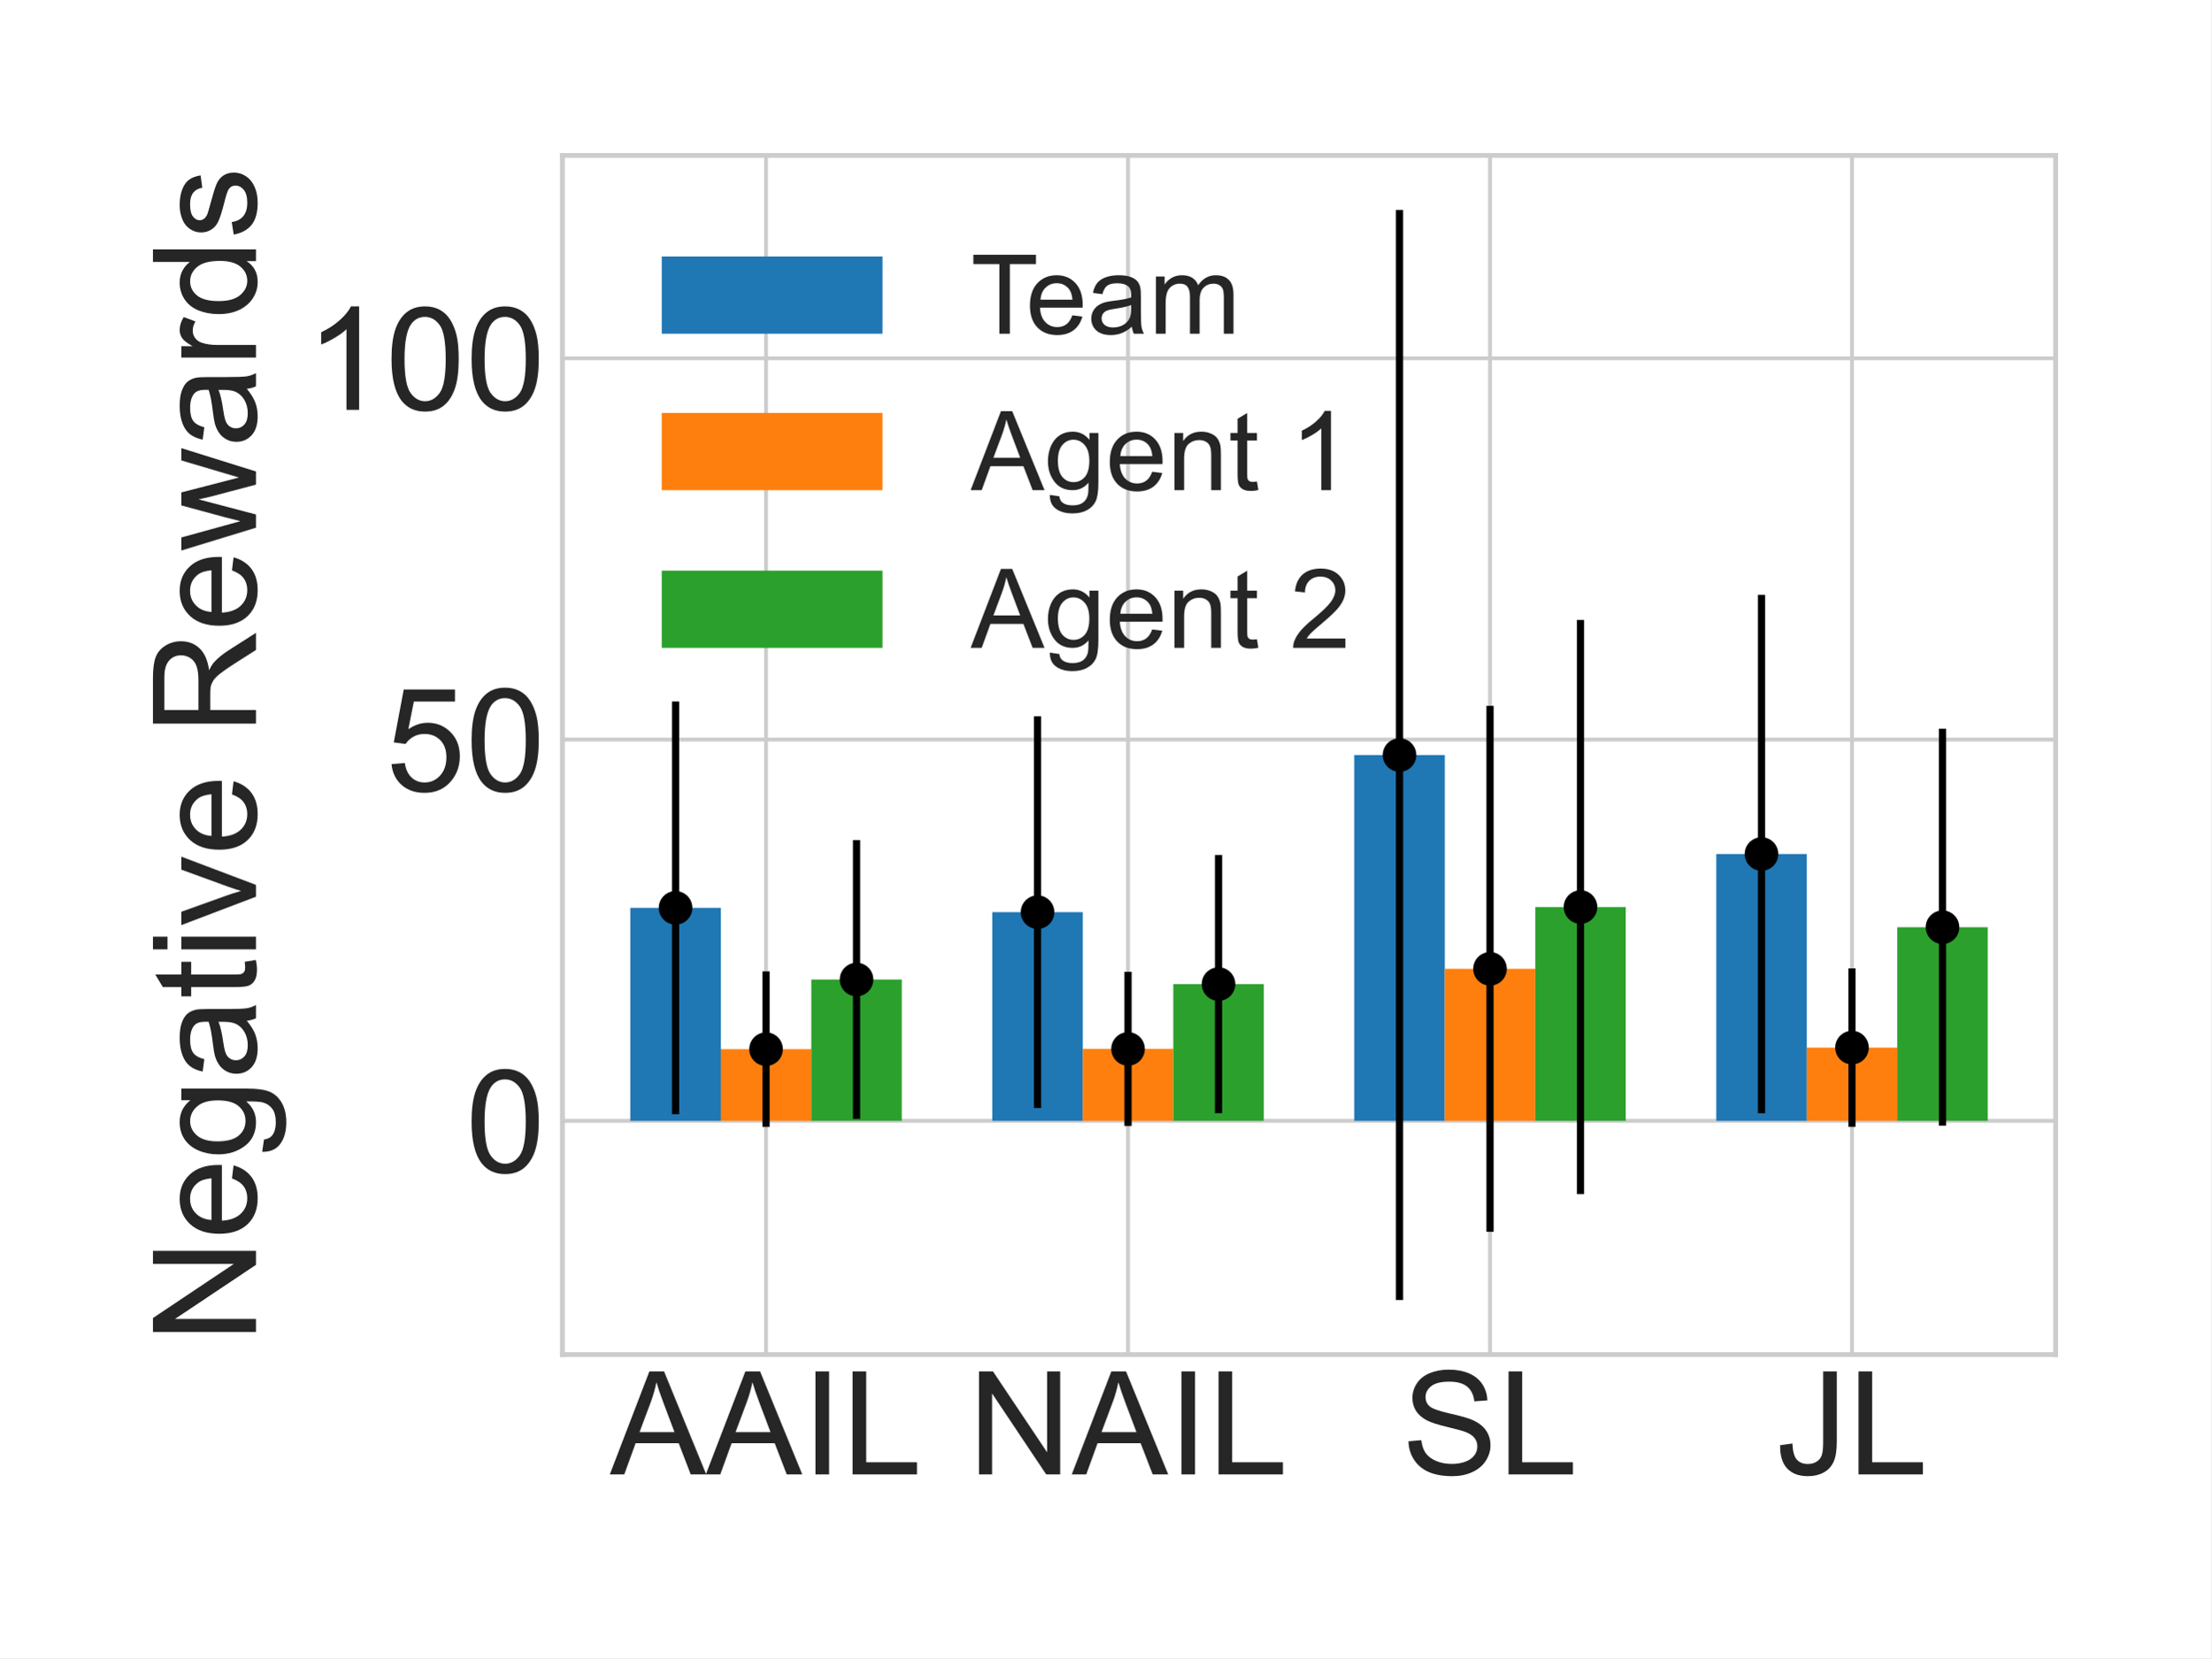
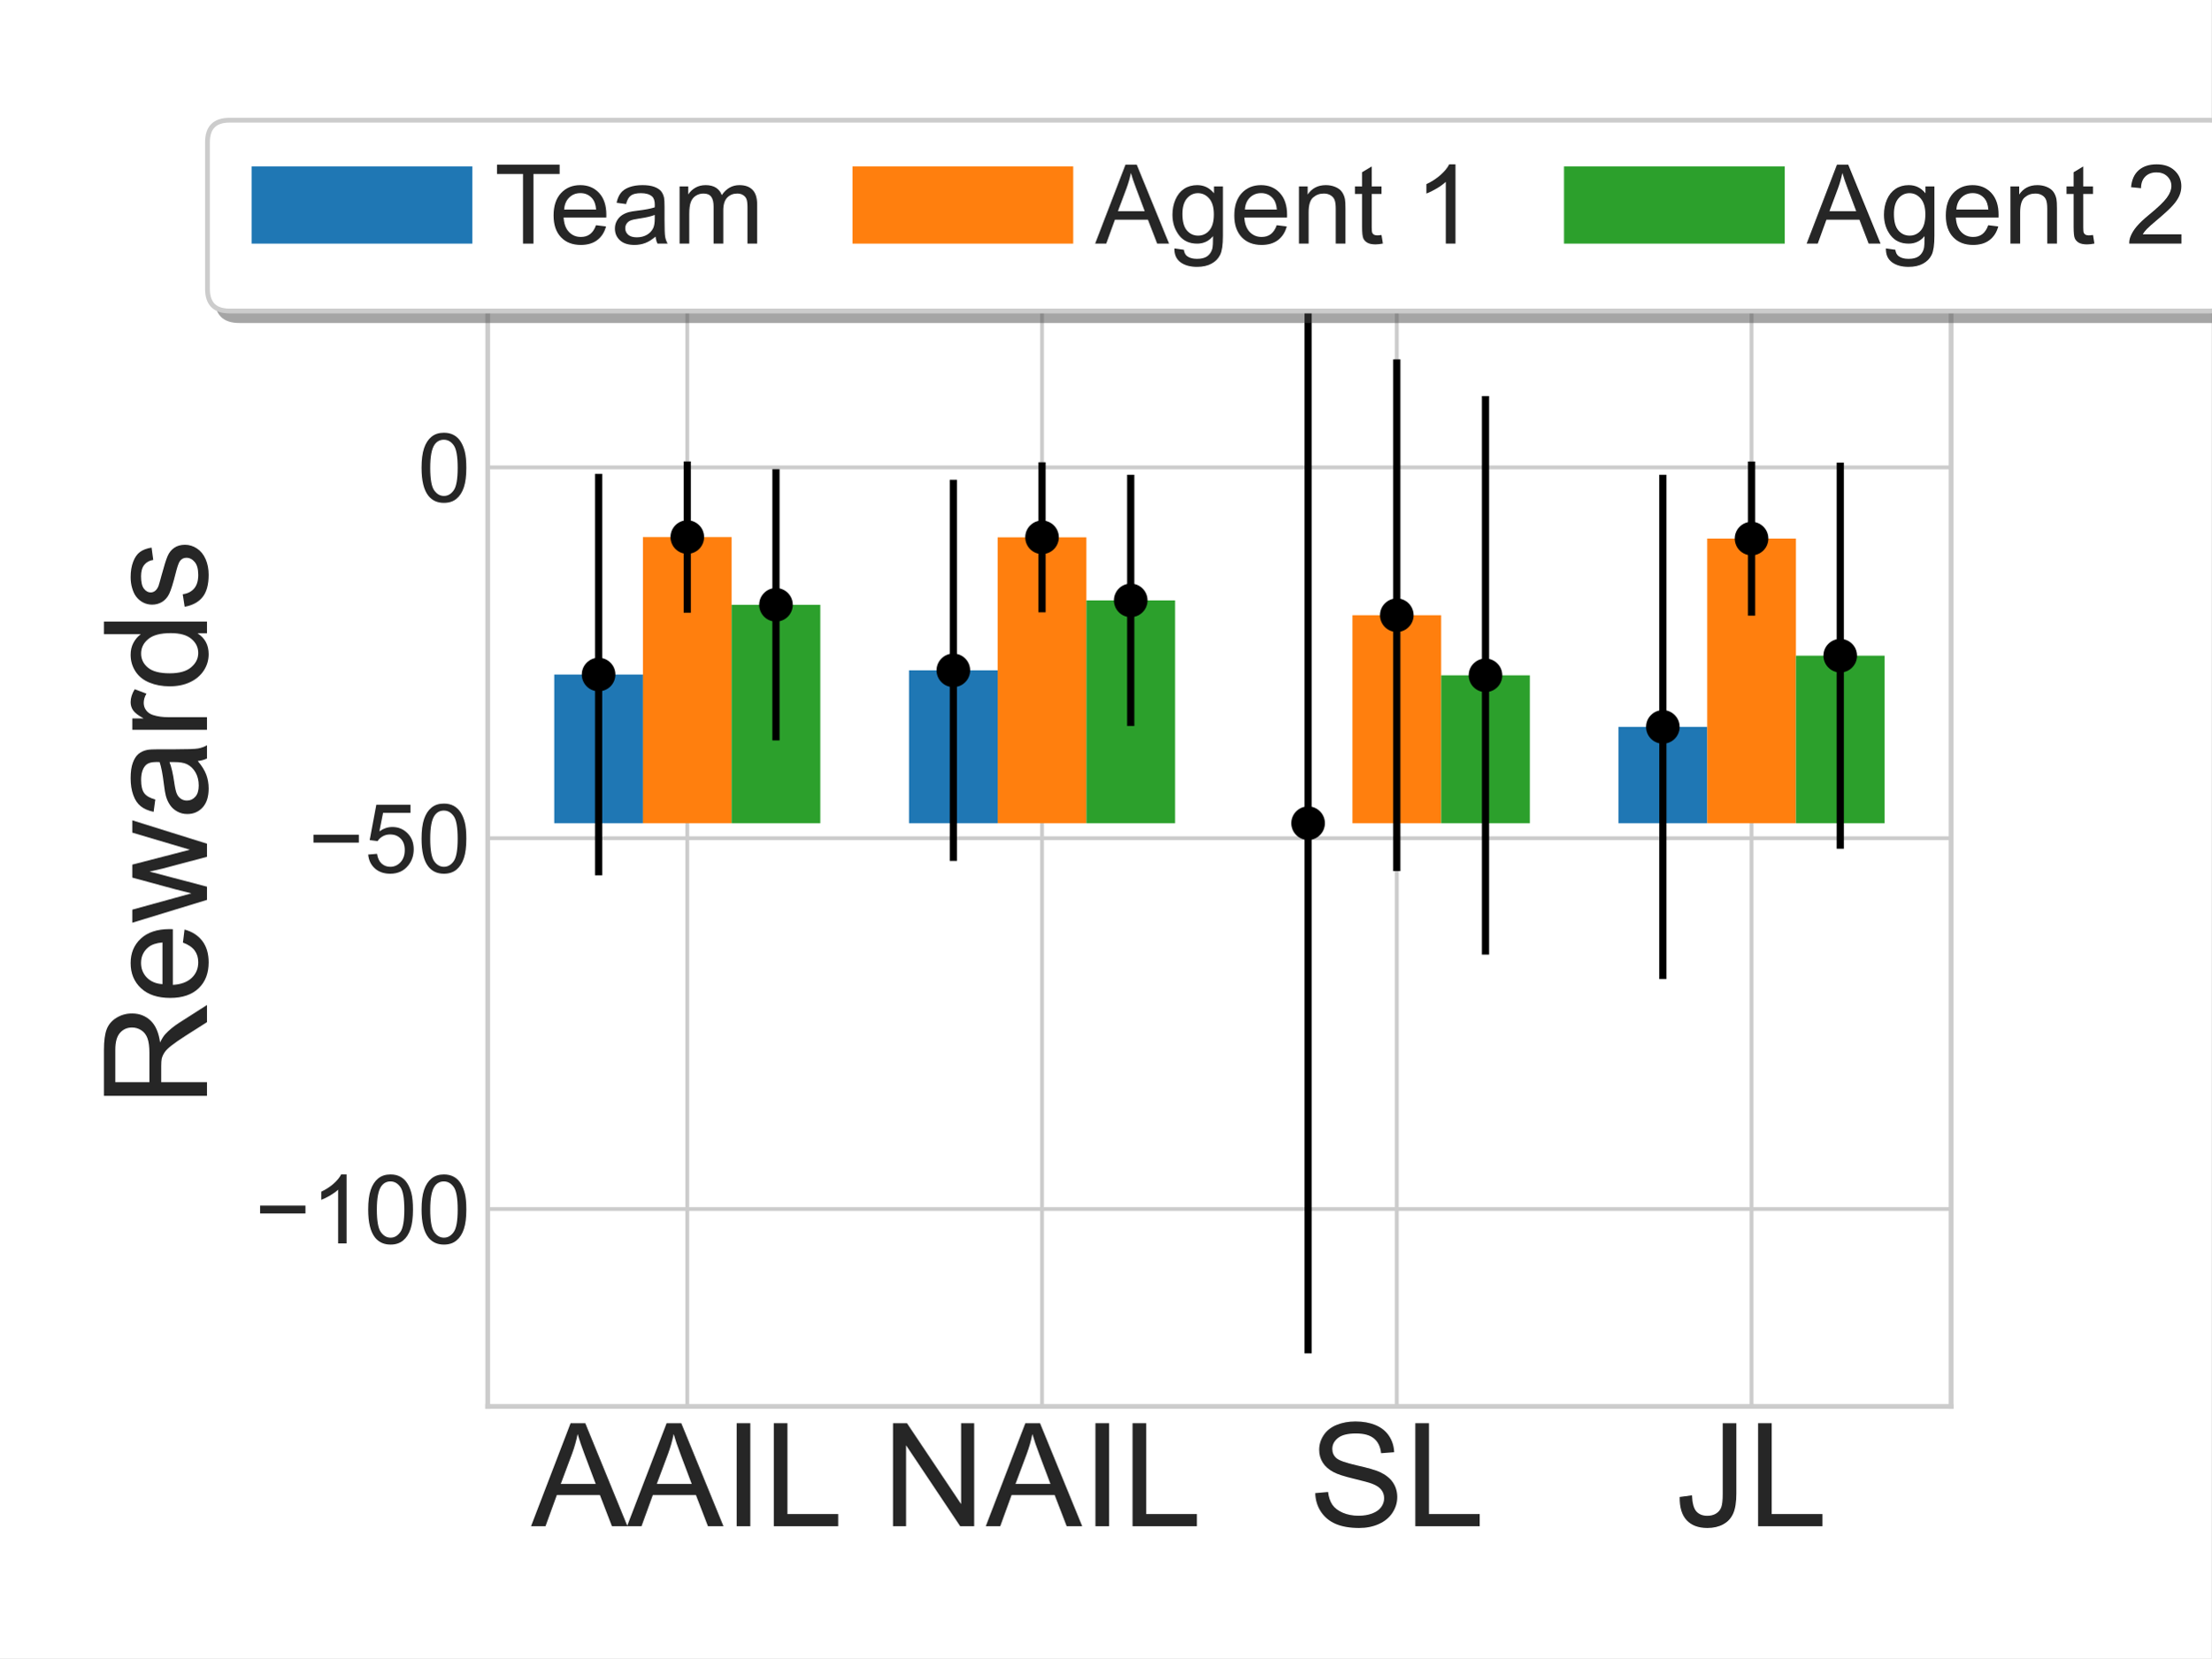
<svg xmlns="http://www.w3.org/2000/svg" xmlns:xlink="http://www.w3.org/1999/xlink" width="460.8pt" height="345.6pt" viewBox="0 0 460.8 345.6" version="1.1">
  <defs>
    <style type="text/css">*{stroke-linejoin: round; stroke-linecap: butt}</style>
  </defs>
  <g id="figure_1">
    <g id="patch_1">
      <path d="M 0 345.6  L 460.8 345.6  L 460.8 0  L 0 0  z " style="fill: #ffffff" />
    </g>
    <g id="axes_1">
      <g id="patch_2">
-         <path d="M 117.21 282.34  L 428.4 282.34  L 428.4 32.4  L 117.21 32.4  z " style="fill: #ffffff" />
+         <path d="M 101.64 293.14  L 406.62 293.14  L 406.62 50.017  L 101.64 50.017  z " style="fill: #ffffff" />
      </g>
      <g id="matplotlib.axis_1">
        <g id="xtick_1">
          <g id="line2d_1">
-             <path d="M 159.645 282.34  L 159.645 32.4  " clip-path="url(#p1e58ac8682)" style="fill: none; stroke: #cccccc; stroke-width: 0.8; stroke-linecap: round" />
+             <path d="M 143.228 293.14  L 143.228 50.017  " clip-path="url(#p76bc06bf5d)" style="fill: none; stroke: #cccccc; stroke-width: 0.8; stroke-linecap: round" />
          </g>
          <g id="line2d_2" />
          <g id="text_1">
-             <g style="fill: #262626" transform="translate(127.1255 307.3134)scale(0.3 -0.3)">
+             <g style="fill: #262626" transform="translate(110.7087 318.1134)scale(0.3 -0.3)">
              <defs>
                <path id="ArialMT-41" d="M -9 0  L 1750 4581  L 2403 4581  L 4278 0  L 3588 0  L 3053 1388  L 1138 1388  L 634 0  L -9 0  z M 1313 1881  L 2866 1881  L 2388 3150  Q 2169 3728 2063 4100  Q 1975 3659 1816 3225  L 1313 1881  z " transform="scale(0.015625)" />
                <path id="ArialMT-49" d="M 597 0  L 597 4581  L 1203 4581  L 1203 0  L 597 0  z " transform="scale(0.015625)" />
                <path id="ArialMT-4c" d="M 469 0  L 469 4581  L 1075 4581  L 1075 541  L 3331 541  L 3331 0  L 469 0  z " transform="scale(0.015625)" />
              </defs>
              <use xlink:href="#ArialMT-41" />
              <use xlink:href="#ArialMT-41" x="66.699" />
              <use xlink:href="#ArialMT-49" x="133.398" />
              <use xlink:href="#ArialMT-4c" x="161.182" />
            </g>
          </g>
        </g>
        <g id="xtick_2">
          <g id="line2d_3">
-             <path d="M 235.085 282.34  L 235.085 32.4  " clip-path="url(#p1e58ac8682)" style="fill: none; stroke: #cccccc; stroke-width: 0.8; stroke-linecap: round" />
+             <path d="M 217.163 293.14  L 217.163 50.017  " clip-path="url(#p76bc06bf5d)" style="fill: none; stroke: #cccccc; stroke-width: 0.8; stroke-linecap: round" />
          </g>
          <g id="line2d_4" />
          <g id="text_2">
-             <g style="fill: #262626" transform="translate(201.7381 307.3134)scale(0.3 -0.3)">
+             <g style="fill: #262626" transform="translate(183.8159 318.1134)scale(0.3 -0.3)">
              <defs>
                <path id="ArialMT-4e" d="M 488 0  L 488 4581  L 1109 4581  L 3516 984  L 3516 4581  L 4097 4581  L 4097 0  L 3475 0  L 1069 3600  L 1069 0  L 488 0  z " transform="scale(0.015625)" />
              </defs>
              <use xlink:href="#ArialMT-4e" />
              <use xlink:href="#ArialMT-41" x="72.217" />
              <use xlink:href="#ArialMT-49" x="138.916" />
              <use xlink:href="#ArialMT-4c" x="166.699" />
            </g>
          </g>
        </g>
        <g id="xtick_3">
          <g id="line2d_5">
-             <path d="M 310.525 282.34  L 310.525 32.4  " clip-path="url(#p1e58ac8682)" style="fill: none; stroke: #cccccc; stroke-width: 0.8; stroke-linecap: round" />
+             <path d="M 291.097 293.14  L 291.097 50.017  " clip-path="url(#p76bc06bf5d)" style="fill: none; stroke: #cccccc; stroke-width: 0.8; stroke-linecap: round" />
          </g>
          <g id="line2d_6" />
          <g id="text_3">
-             <g style="fill: #262626" transform="translate(292.1781 307.3134)scale(0.3 -0.3)">
+             <g style="fill: #262626" transform="translate(272.7504 318.1134)scale(0.3 -0.3)">
              <defs>
                <path id="ArialMT-53" d="M 288 1472  L 859 1522  Q 900 1178 1048 958  Q 1197 738 1509 602  Q 1822 466 2213 466  Q 2559 466 2825 569  Q 3091 672 3220 851  Q 3350 1031 3350 1244  Q 3350 1459 3225 1620  Q 3100 1781 2813 1891  Q 2628 1963 1997 2114  Q 1366 2266 1113 2400  Q 784 2572 623 2826  Q 463 3081 463 3397  Q 463 3744 659 4045  Q 856 4347 1234 4503  Q 1613 4659 2075 4659  Q 2584 4659 2973 4495  Q 3363 4331 3572 4012  Q 3781 3694 3797 3291  L 3216 3247  Q 3169 3681 2898 3903  Q 2628 4125 2100 4125  Q 1550 4125 1298 3923  Q 1047 3722 1047 3438  Q 1047 3191 1225 3031  Q 1400 2872 2139 2705  Q 2878 2538 3153 2413  Q 3553 2228 3743 1945  Q 3934 1663 3934 1294  Q 3934 928 3725 604  Q 3516 281 3123 101  Q 2731 -78 2241 -78  Q 1619 -78 1198 103  Q 778 284 539 648  Q 300 1013 288 1472  z " transform="scale(0.015625)" />
              </defs>
              <use xlink:href="#ArialMT-53" />
              <use xlink:href="#ArialMT-4c" x="66.699" />
            </g>
          </g>
        </g>
        <g id="xtick_4">
          <g id="line2d_7">
-             <path d="M 385.965 282.34  L 385.965 32.4  " clip-path="url(#p1e58ac8682)" style="fill: none; stroke: #cccccc; stroke-width: 0.8; stroke-linecap: round" />
+             <path d="M 365.032 293.14  L 365.032 50.017  " clip-path="url(#p76bc06bf5d)" style="fill: none; stroke: #cccccc; stroke-width: 0.8; stroke-linecap: round" />
          </g>
          <g id="line2d_8" />
          <g id="text_4">
-             <g style="fill: #262626" transform="translate(370.1236 307.3134)scale(0.3 -0.3)">
+             <g style="fill: #262626" transform="translate(349.1904 318.1134)scale(0.3 -0.3)">
              <defs>
                <path id="ArialMT-4a" d="M 184 1300  L 731 1375  Q 753 850 928 656  Q 1103 463 1413 463  Q 1641 463 1806 567  Q 1972 672 2034 851  Q 2097 1031 2097 1425  L 2097 4581  L 2703 4581  L 2703 1459  Q 2703 884 2564 568  Q 2425 253 2123 87  Q 1822 -78 1416 -78  Q 813 -78 492 269  Q 172 616 184 1300  z " transform="scale(0.015625)" />
              </defs>
              <use xlink:href="#ArialMT-4a" />
              <use xlink:href="#ArialMT-4c" x="50" />
            </g>
          </g>
        </g>
      </g>
      <g id="matplotlib.axis_2">
        <g id="ytick_1">
          <g id="line2d_9">
-             <path d="M 117.21 233.62  L 428.4 233.62  " clip-path="url(#p1e58ac8682)" style="fill: none; stroke: #cccccc; stroke-width: 0.8; stroke-linecap: round" />
+             <path d="M 101.64 252.008  L 406.62 252.008  " clip-path="url(#p76bc06bf5d)" style="fill: none; stroke: #cccccc; stroke-width: 0.8; stroke-linecap: round" />
          </g>
          <g id="line2d_10" />
          <g id="text_5">
-             <g style="fill: #262626" transform="translate(97.02719 244.3565)scale(0.3 -0.3)">
-               <defs>
+             <g style="fill: #262626" transform="translate(53.09313 259.166)scale(0.2 -0.2)">
+               <defs>
+                 <path id="ArialMT-2212" d="M 3381 1997  L 356 1997  L 356 2522  L 3381 2522  L 3381 1997  z " transform="scale(0.015625)" />
+                 <path id="ArialMT-31" d="M 2384 0  L 1822 0  L 1822 3584  Q 1619 3391 1289 3197  Q 959 3003 697 2906  L 697 3450  Q 1169 3672 1522 3987  Q 1875 4303 2022 4600  L 2384 4600  L 2384 0  z " transform="scale(0.015625)" />
                <path id="ArialMT-30" d="M 266 2259  Q 266 3072 433 3567  Q 600 4063 929 4331  Q 1259 4600 1759 4600  Q 2128 4600 2406 4451  Q 2684 4303 2865 4023  Q 3047 3744 3150 3342  Q 3253 2941 3253 2259  Q 3253 1453 3087 958  Q 2922 463 2592 192  Q 2263 -78 1759 -78  Q 1097 -78 719 397  Q 266 969 266 2259  z M 844 2259  Q 844 1131 1108 757  Q 1372 384 1759 384  Q 2147 384 2411 759  Q 2675 1134 2675 2259  Q 2675 3391 2411 3762  Q 2147 4134 1753 4134  Q 1366 4134 1134 3806  Q 844 3388 844 2259  z " transform="scale(0.015625)" />
              </defs>
-               <use xlink:href="#ArialMT-30" />
+               <use xlink:href="#ArialMT-2212" />
+               <use xlink:href="#ArialMT-31" x="58.398" />
+               <use xlink:href="#ArialMT-30" x="114.014" />
+               <use xlink:href="#ArialMT-30" x="169.629" />
            </g>
          </g>
        </g>
        <g id="ytick_2">
          <g id="line2d_11">
-             <path d="M 117.21 154.152  L 428.4 154.152  " clip-path="url(#p1e58ac8682)" style="fill: none; stroke: #cccccc; stroke-width: 0.8; stroke-linecap: round" />
+             <path d="M 101.64 174.708  L 406.62 174.708  " clip-path="url(#p76bc06bf5d)" style="fill: none; stroke: #cccccc; stroke-width: 0.8; stroke-linecap: round" />
          </g>
          <g id="line2d_12" />
          <g id="text_6">
-             <g style="fill: #262626" transform="translate(80.34437 164.8891)scale(0.3 -0.3)">
+             <g style="fill: #262626" transform="translate(64.215 181.8661)scale(0.2 -0.2)">
              <defs>
                <path id="ArialMT-35" d="M 266 1200  L 856 1250  Q 922 819 1161 601  Q 1400 384 1738 384  Q 2144 384 2425 690  Q 2706 997 2706 1503  Q 2706 1984 2436 2262  Q 2166 2541 1728 2541  Q 1456 2541 1237 2417  Q 1019 2294 894 2097  L 366 2166  L 809 4519  L 3088 4519  L 3088 3981  L 1259 3981  L 1013 2750  Q 1425 3038 1878 3038  Q 2478 3038 2890 2622  Q 3303 2206 3303 1553  Q 3303 931 2941 478  Q 2500 -78 1738 -78  Q 1113 -78 717 272  Q 322 622 266 1200  z " transform="scale(0.015625)" />
              </defs>
-               <use xlink:href="#ArialMT-35" />
-               <use xlink:href="#ArialMT-30" x="55.615" />
+               <use xlink:href="#ArialMT-2212" />
+               <use xlink:href="#ArialMT-35" x="58.398" />
+               <use xlink:href="#ArialMT-30" x="114.014" />
            </g>
          </g>
        </g>
        <g id="ytick_3">
          <g id="line2d_13">
-             <path d="M 117.21 74.685  L 428.4 74.685  " clip-path="url(#p1e58ac8682)" style="fill: none; stroke: #cccccc; stroke-width: 0.8; stroke-linecap: round" />
+             <path d="M 101.64 97.408  L 406.62 97.408  " clip-path="url(#p76bc06bf5d)" style="fill: none; stroke: #cccccc; stroke-width: 0.8; stroke-linecap: round" />
          </g>
          <g id="line2d_14" />
          <g id="text_7">
-             <g style="fill: #262626" transform="translate(63.66156 85.42179)scale(0.3 -0.3)">
-               <defs>
-                 <path id="ArialMT-31" d="M 2384 0  L 1822 0  L 1822 3584  Q 1619 3391 1289 3197  Q 959 3003 697 2906  L 697 3450  Q 1169 3672 1522 3987  Q 1875 4303 2022 4600  L 2384 4600  L 2384 0  z " transform="scale(0.015625)" />
-               </defs>
-               <use xlink:href="#ArialMT-31" />
-               <use xlink:href="#ArialMT-30" x="55.615" />
-               <use xlink:href="#ArialMT-30" x="111.23" />
+             <g style="fill: #262626" transform="translate(87.01812 104.5661)scale(0.2 -0.2)">
+               <use xlink:href="#ArialMT-30" />
            </g>
          </g>
        </g>
        <g id="text_8">
-           <g style="fill: #262626" transform="translate(53.3475 279.92)rotate(-90)scale(0.3 -0.3)">
+           <g style="fill: #262626" transform="translate(43.13063 230.7628)rotate(-90)scale(0.3 -0.3)">
            <defs>
+               <path id="ArialMT-52" d="M 503 0  L 503 4581  L 2534 4581  Q 3147 4581 3465 4457  Q 3784 4334 3975 4021  Q 4166 3709 4166 3331  Q 4166 2844 3850 2509  Q 3534 2175 2875 2084  Q 3116 1969 3241 1856  Q 3506 1613 3744 1247  L 4541 0  L 3778 0  L 3172 953  Q 2906 1366 2734 1584  Q 2563 1803 2427 1890  Q 2291 1978 2150 2013  Q 2047 2034 1813 2034  L 1109 2034  L 1109 0  L 503 0  z M 1109 2559  L 2413 2559  Q 2828 2559 3062 2645  Q 3297 2731 3419 2920  Q 3541 3109 3541 3331  Q 3541 3656 3305 3865  Q 3069 4075 2559 4075  L 1109 4075  L 1109 2559  z " transform="scale(0.015625)" />
              <path id="ArialMT-65" d="M 2694 1069  L 3275 997  Q 3138 488 2766 206  Q 2394 -75 1816 -75  Q 1088 -75 661 373  Q 234 822 234 1631  Q 234 2469 665 2931  Q 1097 3394 1784 3394  Q 2450 3394 2872 2941  Q 3294 2488 3294 1666  Q 3294 1616 3291 1516  L 816 1516  Q 847 969 1125 678  Q 1403 388 1819 388  Q 2128 388 2347 550  Q 2566 713 2694 1069  z M 847 1978  L 2700 1978  Q 2663 2397 2488 2606  Q 2219 2931 1791 2931  Q 1403 2931 1139 2672  Q 875 2413 847 1978  z " transform="scale(0.015625)" />
-               <path id="ArialMT-67" d="M 319 -275  L 866 -356  Q 900 -609 1056 -725  Q 1266 -881 1628 -881  Q 2019 -881 2231 -725  Q 2444 -569 2519 -288  Q 2563 -116 2559 434  Q 2191 0 1641 0  Q 956 0 581 494  Q 206 988 206 1678  Q 206 2153 378 2554  Q 550 2956 876 3175  Q 1203 3394 1644 3394  Q 2231 3394 2613 2919  L 2613 3319  L 3131 3319  L 3131 450  Q 3131 -325 2973 -648  Q 2816 -972 2473 -1159  Q 2131 -1347 1631 -1347  Q 1038 -1347 672 -1080  Q 306 -813 319 -275  z M 784 1719  Q 784 1066 1043 766  Q 1303 466 1694 466  Q 2081 466 2343 764  Q 2606 1063 2606 1700  Q 2606 2309 2336 2618  Q 2066 2928 1684 2928  Q 1309 2928 1046 2623  Q 784 2319 784 1719  z " transform="scale(0.015625)" />
+               <path id="ArialMT-77" d="M 1034 0  L 19 3319  L 600 3319  L 1128 1403  L 1325 691  Q 1338 744 1497 1375  L 2025 3319  L 2603 3319  L 3100 1394  L 3266 759  L 3456 1400  L 4025 3319  L 4572 3319  L 3534 0  L 2950 0  L 2422 1988  L 2294 2553  L 1622 0  L 1034 0  z " transform="scale(0.015625)" />
              <path id="ArialMT-61" d="M 2588 409  Q 2275 144 1986 34  Q 1697 -75 1366 -75  Q 819 -75 525 192  Q 231 459 231 875  Q 231 1119 342 1320  Q 453 1522 633 1644  Q 813 1766 1038 1828  Q 1203 1872 1538 1913  Q 2219 1994 2541 2106  Q 2544 2222 2544 2253  Q 2544 2597 2384 2738  Q 2169 2928 1744 2928  Q 1347 2928 1158 2789  Q 969 2650 878 2297  L 328 2372  Q 403 2725 575 2942  Q 747 3159 1072 3276  Q 1397 3394 1825 3394  Q 2250 3394 2515 3294  Q 2781 3194 2906 3042  Q 3031 2891 3081 2659  Q 3109 2516 3109 2141  L 3109 1391  Q 3109 606 3145 398  Q 3181 191 3288 0  L 2700 0  Q 2613 175 2588 409  z M 2541 1666  Q 2234 1541 1622 1453  Q 1275 1403 1131 1340  Q 988 1278 909 1158  Q 831 1038 831 891  Q 831 666 1001 516  Q 1172 366 1500 366  Q 1825 366 2078 508  Q 2331 650 2450 897  Q 2541 1088 2541 1459  L 2541 1666  z " transform="scale(0.015625)" />
-               <path id="ArialMT-74" d="M 1650 503  L 1731 6  Q 1494 -44 1306 -44  Q 1000 -44 831 53  Q 663 150 594 308  Q 525 466 525 972  L 525 2881  L 113 2881  L 113 3319  L 525 3319  L 525 4141  L 1084 4478  L 1084 3319  L 1650 3319  L 1650 2881  L 1084 2881  L 1084 941  Q 1084 700 1114 631  Q 1144 563 1211 522  Q 1278 481 1403 481  Q 1497 481 1650 503  z " transform="scale(0.015625)" />
-               <path id="ArialMT-69" d="M 425 3934  L 425 4581  L 988 4581  L 988 3934  L 425 3934  z M 425 0  L 425 3319  L 988 3319  L 988 0  L 425 0  z " transform="scale(0.015625)" />
-               <path id="ArialMT-76" d="M 1344 0  L 81 3319  L 675 3319  L 1388 1331  Q 1503 1009 1600 663  Q 1675 925 1809 1294  L 2547 3319  L 3125 3319  L 1869 0  L 1344 0  z " transform="scale(0.015625)" />
-               <path id="ArialMT-20" transform="scale(0.015625)" />
-               <path id="ArialMT-52" d="M 503 0  L 503 4581  L 2534 4581  Q 3147 4581 3465 4457  Q 3784 4334 3975 4021  Q 4166 3709 4166 3331  Q 4166 2844 3850 2509  Q 3534 2175 2875 2084  Q 3116 1969 3241 1856  Q 3506 1613 3744 1247  L 4541 0  L 3778 0  L 3172 953  Q 2906 1366 2734 1584  Q 2563 1803 2427 1890  Q 2291 1978 2150 2013  Q 2047 2034 1813 2034  L 1109 2034  L 1109 0  L 503 0  z M 1109 2559  L 2413 2559  Q 2828 2559 3062 2645  Q 3297 2731 3419 2920  Q 3541 3109 3541 3331  Q 3541 3656 3305 3865  Q 3069 4075 2559 4075  L 1109 4075  L 1109 2559  z " transform="scale(0.015625)" />
-               <path id="ArialMT-77" d="M 1034 0  L 19 3319  L 600 3319  L 1128 1403  L 1325 691  Q 1338 744 1497 1375  L 2025 3319  L 2603 3319  L 3100 1394  L 3266 759  L 3456 1400  L 4025 3319  L 4572 3319  L 3534 0  L 2950 0  L 2422 1988  L 2294 2553  L 1622 0  L 1034 0  z " transform="scale(0.015625)" />
              <path id="ArialMT-72" d="M 416 0  L 416 3319  L 922 3319  L 922 2816  Q 1116 3169 1280 3281  Q 1444 3394 1641 3394  Q 1925 3394 2219 3213  L 2025 2691  Q 1819 2813 1613 2813  Q 1428 2813 1281 2702  Q 1134 2591 1072 2394  Q 978 2094 978 1738  L 978 0  L 416 0  z " transform="scale(0.015625)" />
              <path id="ArialMT-64" d="M 2575 0  L 2575 419  Q 2259 -75 1647 -75  Q 1250 -75 917 144  Q 584 363 401 755  Q 219 1147 219 1656  Q 219 2153 384 2558  Q 550 2963 881 3178  Q 1213 3394 1622 3394  Q 1922 3394 2156 3267  Q 2391 3141 2538 2938  L 2538 4581  L 3097 4581  L 3097 0  L 2575 0  z M 797 1656  Q 797 1019 1065 703  Q 1334 388 1700 388  Q 2069 388 2326 689  Q 2584 991 2584 1609  Q 2584 2291 2321 2609  Q 2059 2928 1675 2928  Q 1300 2928 1048 2622  Q 797 2316 797 1656  z " transform="scale(0.015625)" />
              <path id="ArialMT-73" d="M 197 991  L 753 1078  Q 800 744 1014 566  Q 1228 388 1613 388  Q 2000 388 2187 545  Q 2375 703 2375 916  Q 2375 1106 2209 1216  Q 2094 1291 1634 1406  Q 1016 1563 777 1677  Q 538 1791 414 1992  Q 291 2194 291 2438  Q 291 2659 392 2848  Q 494 3038 669 3163  Q 800 3259 1026 3326  Q 1253 3394 1513 3394  Q 1903 3394 2198 3281  Q 2494 3169 2634 2976  Q 2775 2784 2828 2463  L 2278 2388  Q 2241 2644 2061 2787  Q 1881 2931 1553 2931  Q 1166 2931 1000 2803  Q 834 2675 834 2503  Q 834 2394 903 2306  Q 972 2216 1119 2156  Q 1203 2125 1616 2013  Q 2213 1853 2448 1751  Q 2684 1650 2818 1456  Q 2953 1263 2953 975  Q 2953 694 2789 445  Q 2625 197 2315 61  Q 2006 -75 1616 -75  Q 969 -75 630 194  Q 291 463 197 991  z " transform="scale(0.015625)" />
            </defs>
-             <use xlink:href="#ArialMT-4e" />
+             <use xlink:href="#ArialMT-52" />
            <use xlink:href="#ArialMT-65" x="72.217" />
-             <use xlink:href="#ArialMT-67" x="127.832" />
-             <use xlink:href="#ArialMT-61" x="183.447" />
-             <use xlink:href="#ArialMT-74" x="239.062" />
-             <use xlink:href="#ArialMT-69" x="266.846" />
-             <use xlink:href="#ArialMT-76" x="289.062" />
-             <use xlink:href="#ArialMT-65" x="339.062" />
-             <use xlink:href="#ArialMT-20" x="394.678" />
-             <use xlink:href="#ArialMT-52" x="422.461" />
-             <use xlink:href="#ArialMT-65" x="494.678" />
-             <use xlink:href="#ArialMT-77" x="550.293" />
-             <use xlink:href="#ArialMT-61" x="622.51" />
-             <use xlink:href="#ArialMT-72" x="678.125" />
-             <use xlink:href="#ArialMT-64" x="711.426" />
-             <use xlink:href="#ArialMT-73" x="767.041" />
+             <use xlink:href="#ArialMT-77" x="127.832" />
+             <use xlink:href="#ArialMT-61" x="200.049" />
+             <use xlink:href="#ArialMT-72" x="255.664" />
+             <use xlink:href="#ArialMT-64" x="288.965" />
+             <use xlink:href="#ArialMT-73" x="344.58" />
          </g>
        </g>
      </g>
      <g id="patch_3">
-         <path d="M 131.355 233.62  L 150.215 233.62  L 150.215 189.223  L 131.355 189.223  z " clip-path="url(#p1e58ac8682)" style="fill: #1f77b4" />
+         <path d="M 115.503 171.578  L 133.986 171.578  L 133.986 140.594  L 115.503 140.594  z " clip-path="url(#p76bc06bf5d)" style="fill: #1f77b4" />
      </g>
      <g id="patch_4">
-         <path d="M 206.795 233.62  L 225.655 233.62  L 225.655 190.121  L 206.795 190.121  z " clip-path="url(#p1e58ac8682)" style="fill: #1f77b4" />
+         <path d="M 189.437 171.578  L 207.921 171.578  L 207.921 139.72  L 189.437 139.72  z " clip-path="url(#p76bc06bf5d)" style="fill: #1f77b4" />
      </g>
      <g id="patch_5">
-         <path d="M 282.235 233.62  L 301.095 233.62  L 301.095 157.37  L 282.235 157.37  z " clip-path="url(#p1e58ac8682)" style="fill: #1f77b4" />
+         <path d="M 263.372 171.578  L 281.855 171.578  L 281.855 171.578  L 263.372 171.578  z " clip-path="url(#p76bc06bf5d)" style="fill: #1f77b4" />
      </g>
      <g id="patch_6">
-         <path d="M 357.675 233.62  L 376.535 233.62  L 376.535 178.002  L 357.675 178.002  z " clip-path="url(#p1e58ac8682)" style="fill: #1f77b4" />
+         <path d="M 337.306 171.578  L 355.79 171.578  L 355.79 151.51  L 337.306 151.51  z " clip-path="url(#p76bc06bf5d)" style="fill: #1f77b4" />
      </g>
      <g id="patch_7">
-         <path d="M 150.215 233.62  L 169.075 233.62  L 169.075 218.678  L 150.215 218.678  z " clip-path="url(#p1e58ac8682)" style="fill: #ff7f0e" />
+         <path d="M 133.986 171.578  L 152.47 171.578  L 152.47 111.943  L 133.986 111.943  z " clip-path="url(#p76bc06bf5d)" style="fill: #ff7f0e" />
      </g>
      <g id="patch_8">
-         <path d="M 225.655 233.62  L 244.515 233.62  L 244.515 218.628  L 225.655 218.628  z " clip-path="url(#p1e58ac8682)" style="fill: #ff7f0e" />
+         <path d="M 207.921 171.578  L 226.405 171.578  L 226.405 111.991  L 207.921 111.991  z " clip-path="url(#p76bc06bf5d)" style="fill: #ff7f0e" />
      </g>
      <g id="patch_9">
-         <path d="M 301.095 233.62  L 319.955 233.62  L 319.955 201.935  L 301.095 201.935  z " clip-path="url(#p1e58ac8682)" style="fill: #ff7f0e" />
+         <path d="M 281.855 171.578  L 300.339 171.578  L 300.339 128.229  L 281.855 128.229  z " clip-path="url(#p76bc06bf5d)" style="fill: #ff7f0e" />
      </g>
      <g id="patch_10">
-         <path d="M 376.535 233.62  L 395.395 233.62  L 395.395 218.357  L 376.535 218.357  z " clip-path="url(#p1e58ac8682)" style="fill: #ff7f0e" />
+         <path d="M 355.79 171.578  L 374.274 171.578  L 374.274 112.254  L 355.79 112.254  z " clip-path="url(#p76bc06bf5d)" style="fill: #ff7f0e" />
      </g>
      <g id="patch_11">
-         <path d="M 169.075 233.62  L 187.935 233.62  L 187.935 204.165  L 169.075 204.165  z " clip-path="url(#p1e58ac8682)" style="fill: #2ca02c" />
+         <path d="M 152.47 171.578  L 170.954 171.578  L 170.954 126.06  L 152.47 126.06  z " clip-path="url(#p76bc06bf5d)" style="fill: #2ca02c" />
      </g>
      <g id="patch_12">
-         <path d="M 244.515 233.62  L 263.375 233.62  L 263.375 205.113  L 244.515 205.113  z " clip-path="url(#p1e58ac8682)" style="fill: #2ca02c" />
+         <path d="M 226.405 171.578  L 244.888 171.578  L 244.888 125.138  L 226.405 125.138  z " clip-path="url(#p76bc06bf5d)" style="fill: #2ca02c" />
      </g>
      <g id="patch_13">
-         <path d="M 319.955 233.62  L 338.815 233.62  L 338.815 189.055  L 319.955 189.055  z " clip-path="url(#p1e58ac8682)" style="fill: #2ca02c" />
+         <path d="M 300.339 171.578  L 318.823 171.578  L 318.823 140.758  L 300.339 140.758  z " clip-path="url(#p76bc06bf5d)" style="fill: #2ca02c" />
      </g>
      <g id="patch_14">
-         <path d="M 395.395 233.62  L 414.255 233.62  L 414.255 193.264  L 395.395 193.264  z " clip-path="url(#p1e58ac8682)" style="fill: #2ca02c" />
+         <path d="M 374.274 171.578  L 392.757 171.578  L 392.757 136.664  L 374.274 136.664  z " clip-path="url(#p76bc06bf5d)" style="fill: #2ca02c" />
      </g>
      <g id="LineCollection_1">
-         <path d="M 140.785 232.235  L 140.785 146.21  " clip-path="url(#p1e58ac8682)" style="fill: none; stroke: #000000; stroke-width: 1.5" />
-         <path d="M 216.225 230.952  L 216.225 149.291  " clip-path="url(#p1e58ac8682)" style="fill: none; stroke: #000000; stroke-width: 1.5" />
-         <path d="M 291.665 270.979  L 291.665 43.761  " clip-path="url(#p1e58ac8682)" style="fill: none; stroke: #000000; stroke-width: 1.5" />
-         <path d="M 367.105 232.033  L 367.105 123.97  " clip-path="url(#p1e58ac8682)" style="fill: none; stroke: #000000; stroke-width: 1.5" />
+         <path d="M 124.745 182.434  L 124.745 98.755  " clip-path="url(#p76bc06bf5d)" style="fill: none; stroke: #000000; stroke-width: 1.5" />
+         <path d="M 198.679 179.438  L 198.679 100.003  " clip-path="url(#p76bc06bf5d)" style="fill: none; stroke: #000000; stroke-width: 1.5" />
+         <path d="M 272.614 282.089  L 272.614 61.068  " clip-path="url(#p76bc06bf5d)" style="fill: none; stroke: #000000; stroke-width: 1.5" />
+         <path d="M 346.548 204.068  L 346.548 98.952  " clip-path="url(#p76bc06bf5d)" style="fill: none; stroke: #000000; stroke-width: 1.5" />
      </g>
      <g id="LineCollection_2">
-         <path d="M 159.645 234.886  L 159.645 202.47  " clip-path="url(#p1e58ac8682)" style="fill: none; stroke: #000000; stroke-width: 1.5" />
-         <path d="M 235.085 234.704  L 235.085 202.553  " clip-path="url(#p1e58ac8682)" style="fill: none; stroke: #000000; stroke-width: 1.5" />
-         <path d="M 310.525 256.751  L 310.525 147.119  " clip-path="url(#p1e58ac8682)" style="fill: none; stroke: #000000; stroke-width: 1.5" />
-         <path d="M 385.965 234.875  L 385.965 201.84  " clip-path="url(#p1e58ac8682)" style="fill: none; stroke: #000000; stroke-width: 1.5" />
+         <path d="M 143.228 127.709  L 143.228 96.177  " clip-path="url(#p76bc06bf5d)" style="fill: none; stroke: #000000; stroke-width: 1.5" />
+         <path d="M 217.163 127.628  L 217.163 96.354  " clip-path="url(#p76bc06bf5d)" style="fill: none; stroke: #000000; stroke-width: 1.5" />
+         <path d="M 291.097 181.55  L 291.097 74.908  " clip-path="url(#p76bc06bf5d)" style="fill: none; stroke: #000000; stroke-width: 1.5" />
+         <path d="M 365.032 128.321  L 365.032 96.187  " clip-path="url(#p76bc06bf5d)" style="fill: none; stroke: #000000; stroke-width: 1.5" />
      </g>
      <g id="LineCollection_3">
-         <path d="M 178.505 233.227  L 178.505 175.103  " clip-path="url(#p1e58ac8682)" style="fill: none; stroke: #000000; stroke-width: 1.5" />
-         <path d="M 253.945 232.026  L 253.945 178.2  " clip-path="url(#p1e58ac8682)" style="fill: none; stroke: #000000; stroke-width: 1.5" />
-         <path d="M 329.385 248.897  L 329.385 129.213  " clip-path="url(#p1e58ac8682)" style="fill: none; stroke: #000000; stroke-width: 1.5" />
-         <path d="M 404.825 234.633  L 404.825 151.895  " clip-path="url(#p1e58ac8682)" style="fill: none; stroke: #000000; stroke-width: 1.5" />
+         <path d="M 161.712 154.329  L 161.712 97.79  " clip-path="url(#p76bc06bf5d)" style="fill: none; stroke: #000000; stroke-width: 1.5" />
+         <path d="M 235.646 151.317  L 235.646 98.959  " clip-path="url(#p76bc06bf5d)" style="fill: none; stroke: #000000; stroke-width: 1.5" />
+         <path d="M 309.581 198.967  L 309.581 82.548  " clip-path="url(#p76bc06bf5d)" style="fill: none; stroke: #000000; stroke-width: 1.5" />
+         <path d="M 383.515 176.904  L 383.515 96.423  " clip-path="url(#p76bc06bf5d)" style="fill: none; stroke: #000000; stroke-width: 1.5" />
      </g>
      <g id="line2d_15">
        <defs>
-           <path id="m38df1419da" d="M 0 3  C 0.796 3 1.559 2.684 2.121 2.121  C 2.684 1.559 3 0.796 3 0  C 3 -0.796 2.684 -1.559 2.121 -2.121  C 1.559 -2.684 0.796 -3 0 -3  C -0.796 -3 -1.559 -2.684 -2.121 -2.121  C -2.684 -1.559 -3 -0.796 -3 0  C -3 0.796 -2.684 1.559 -2.121 2.121  C -1.559 2.684 -0.796 3 0 3  z " style="stroke: #000000" />
+           <path id="m9a58e9c3b5" d="M 0 3  C 0.796 3 1.559 2.684 2.121 2.121  C 2.684 1.559 3 0.796 3 0  C 3 -0.796 2.684 -1.559 2.121 -2.121  C 1.559 -2.684 0.796 -3 0 -3  C -0.796 -3 -1.559 -2.684 -2.121 -2.121  C -2.684 -1.559 -3 -0.796 -3 0  C -3 0.796 -2.684 1.559 -2.121 2.121  C -1.559 2.684 -0.796 3 0 3  z " style="stroke: #000000" />
        </defs>
-         <g clip-path="url(#p1e58ac8682)">
-           <use xlink:href="#m38df1419da" x="140.785" y="189.223" style="stroke: #000000" />
-           <use xlink:href="#m38df1419da" x="216.225" y="190.121" style="stroke: #000000" />
-           <use xlink:href="#m38df1419da" x="291.665" y="157.37" style="stroke: #000000" />
-           <use xlink:href="#m38df1419da" x="367.105" y="178.002" style="stroke: #000000" />
+         <g clip-path="url(#p76bc06bf5d)">
+           <use xlink:href="#m9a58e9c3b5" x="124.745" y="140.594" style="stroke: #000000" />
+           <use xlink:href="#m9a58e9c3b5" x="198.679" y="139.72" style="stroke: #000000" />
+           <use xlink:href="#m9a58e9c3b5" x="272.614" y="171.578" style="stroke: #000000" />
+           <use xlink:href="#m9a58e9c3b5" x="346.548" y="151.51" style="stroke: #000000" />
        </g>
      </g>
      <g id="line2d_16">
-         <g clip-path="url(#p1e58ac8682)">
-           <use xlink:href="#m38df1419da" x="159.645" y="218.678" style="stroke: #000000" />
-           <use xlink:href="#m38df1419da" x="235.085" y="218.628" style="stroke: #000000" />
-           <use xlink:href="#m38df1419da" x="310.525" y="201.935" style="stroke: #000000" />
-           <use xlink:href="#m38df1419da" x="385.965" y="218.357" style="stroke: #000000" />
+         <g clip-path="url(#p76bc06bf5d)">
+           <use xlink:href="#m9a58e9c3b5" x="143.228" y="111.943" style="stroke: #000000" />
+           <use xlink:href="#m9a58e9c3b5" x="217.163" y="111.991" style="stroke: #000000" />
+           <use xlink:href="#m9a58e9c3b5" x="291.097" y="128.229" style="stroke: #000000" />
+           <use xlink:href="#m9a58e9c3b5" x="365.032" y="112.254" style="stroke: #000000" />
        </g>
      </g>
      <g id="line2d_17">
-         <g clip-path="url(#p1e58ac8682)">
-           <use xlink:href="#m38df1419da" x="178.505" y="204.165" style="stroke: #000000" />
-           <use xlink:href="#m38df1419da" x="253.945" y="205.113" style="stroke: #000000" />
-           <use xlink:href="#m38df1419da" x="329.385" y="189.055" style="stroke: #000000" />
-           <use xlink:href="#m38df1419da" x="404.825" y="193.264" style="stroke: #000000" />
+         <g clip-path="url(#p76bc06bf5d)">
+           <use xlink:href="#m9a58e9c3b5" x="161.712" y="126.06" style="stroke: #000000" />
+           <use xlink:href="#m9a58e9c3b5" x="235.646" y="125.138" style="stroke: #000000" />
+           <use xlink:href="#m9a58e9c3b5" x="309.581" y="140.758" style="stroke: #000000" />
+           <use xlink:href="#m9a58e9c3b5" x="383.515" y="136.664" style="stroke: #000000" />
        </g>
      </g>
      <g id="patch_15">
-         <path d="M 117.21 282.34  L 117.21 32.4  " style="fill: none; stroke: #cccccc; stroke-linejoin: miter; stroke-linecap: square" />
+         <path d="M 101.64 293.14  L 101.64 50.017  " style="fill: none; stroke: #cccccc; stroke-linejoin: miter; stroke-linecap: square" />
      </g>
      <g id="patch_16">
-         <path d="M 428.4 282.34  L 428.4 32.4  " style="fill: none; stroke: #cccccc; stroke-linejoin: miter; stroke-linecap: square" />
+         <path d="M 406.62 293.14  L 406.62 50.017  " style="fill: none; stroke: #cccccc; stroke-linejoin: miter; stroke-linecap: square" />
      </g>
      <g id="patch_17">
-         <path d="M 117.21 282.34  L 428.4 282.34  " style="fill: none; stroke: #cccccc; stroke-linejoin: miter; stroke-linecap: square" />
+         <path d="M 101.64 293.14  L 406.62 293.14  " style="fill: none; stroke: #cccccc; stroke-linejoin: miter; stroke-linecap: square" />
      </g>
      <g id="patch_18">
-         <path d="M 117.21 32.4  L 428.4 32.4  " style="fill: none; stroke: #cccccc; stroke-linejoin: miter; stroke-linecap: square" />
+         <path d="M 101.64 50.017  L 406.62 50.017  " style="fill: none; stroke: #cccccc; stroke-linejoin: miter; stroke-linecap: square" />
      </g>
      <g id="legend_1">
        <g id="patch_19">
-           <path d="M 137.91 69.563  L 183.91 69.563  L 183.91 53.463  L 137.91 53.463  z " style="fill: #1f77b4" />
+           <path d="M 49.834 66.82  L 462.426 66.82  Q 467.026 66.82 467.026 62.22  L 467.026 31.648  Q 467.026 27.048 462.426 27.048  L 49.834 27.048  Q 45.234 27.048 45.234 31.648  L 45.234 62.22  Q 45.234 66.82 49.834 66.82  z " style="fill: #4c4c4c; opacity: 0.5; stroke: #4c4c4c; stroke-linejoin: miter" />
+         </g>
+         <g id="patch_20">
+           <path d="M 47.834 64.82  L 460.426 64.82  Q 465.026 64.82 465.026 60.22  L 465.026 29.648  Q 465.026 25.048 460.426 25.048  L 47.834 25.048  Q 43.234 25.048 43.234 29.648  L 43.234 60.22  Q 43.234 64.82 47.834 64.82  z " style="fill: #ffffff; stroke: #cccccc; stroke-linejoin: miter" />
+         </g>
+         <g id="patch_21">
+           <path d="M 52.434 50.78  L 98.434 50.78  L 98.434 34.68  L 52.434 34.68  z " style="fill: #1f77b4" />
        </g>
        <g id="text_9">
-           <g style="fill: #262626" transform="translate(202.31 69.56297)scale(0.23 -0.23)">
+           <g style="fill: #262626" transform="translate(103.0344 50.77957)scale(0.23 -0.23)">
            <defs>
              <path id="ArialMT-54" d="M 1659 0  L 1659 4041  L 150 4041  L 150 4581  L 3781 4581  L 3781 4041  L 2266 4041  L 2266 0  L 1659 0  z " transform="scale(0.015625)" />
              <path id="ArialMT-6d" d="M 422 0  L 422 3319  L 925 3319  L 925 2853  Q 1081 3097 1340 3245  Q 1600 3394 1931 3394  Q 2300 3394 2536 3241  Q 2772 3088 2869 2813  Q 3263 3394 3894 3394  Q 4388 3394 4653 3120  Q 4919 2847 4919 2278  L 4919 0  L 4359 0  L 4359 2091  Q 4359 2428 4304 2576  Q 4250 2725 4106 2815  Q 3963 2906 3769 2906  Q 3419 2906 3187 2673  Q 2956 2441 2956 1928  L 2956 0  L 2394 0  L 2394 2156  Q 2394 2531 2256 2718  Q 2119 2906 1806 2906  Q 1569 2906 1367 2781  Q 1166 2656 1075 2415  Q 984 2175 984 1722  L 984 0  L 422 0  z " transform="scale(0.015625)" />
            </defs>
            <use xlink:href="#ArialMT-54" />
            <use xlink:href="#ArialMT-65" x="49.959" />
            <use xlink:href="#ArialMT-61" x="105.574" />
            <use xlink:href="#ArialMT-6d" x="161.189" />
          </g>
        </g>
-         <g id="patch_20">
-           <path d="M 137.91 102.165  L 183.91 102.165  L 183.91 86.065  L 137.91 86.065  z " style="fill: #ff7f0e" />
+         <g id="patch_22">
+           <path d="M 177.662 50.78  L 223.662 50.78  L 223.662 34.68  L 177.662 34.68  z " style="fill: #ff7f0e" />
        </g>
        <g id="text_10">
-           <g style="fill: #262626" transform="translate(202.31 102.1655)scale(0.23 -0.23)">
+           <g style="fill: #262626" transform="translate(228.2622 50.77957)scale(0.23 -0.23)">
            <defs>
+               <path id="ArialMT-67" d="M 319 -275  L 866 -356  Q 900 -609 1056 -725  Q 1266 -881 1628 -881  Q 2019 -881 2231 -725  Q 2444 -569 2519 -288  Q 2563 -116 2559 434  Q 2191 0 1641 0  Q 956 0 581 494  Q 206 988 206 1678  Q 206 2153 378 2554  Q 550 2956 876 3175  Q 1203 3394 1644 3394  Q 2231 3394 2613 2919  L 2613 3319  L 3131 3319  L 3131 450  Q 3131 -325 2973 -648  Q 2816 -972 2473 -1159  Q 2131 -1347 1631 -1347  Q 1038 -1347 672 -1080  Q 306 -813 319 -275  z M 784 1719  Q 784 1066 1043 766  Q 1303 466 1694 466  Q 2081 466 2343 764  Q 2606 1063 2606 1700  Q 2606 2309 2336 2618  Q 2066 2928 1684 2928  Q 1309 2928 1046 2623  Q 784 2319 784 1719  z " transform="scale(0.015625)" />
              <path id="ArialMT-6e" d="M 422 0  L 422 3319  L 928 3319  L 928 2847  Q 1294 3394 1984 3394  Q 2284 3394 2536 3286  Q 2788 3178 2913 3003  Q 3038 2828 3088 2588  Q 3119 2431 3119 2041  L 3119 0  L 2556 0  L 2556 2019  Q 2556 2363 2490 2533  Q 2425 2703 2258 2804  Q 2091 2906 1866 2906  Q 1506 2906 1245 2678  Q 984 2450 984 1813  L 984 0  L 422 0  z " transform="scale(0.015625)" />
+               <path id="ArialMT-74" d="M 1650 503  L 1731 6  Q 1494 -44 1306 -44  Q 1000 -44 831 53  Q 663 150 594 308  Q 525 466 525 972  L 525 2881  L 113 2881  L 113 3319  L 525 3319  L 525 4141  L 1084 4478  L 1084 3319  L 1650 3319  L 1650 2881  L 1084 2881  L 1084 941  Q 1084 700 1114 631  Q 1144 563 1211 522  Q 1278 481 1403 481  Q 1497 481 1650 503  z " transform="scale(0.015625)" />
+               <path id="ArialMT-20" transform="scale(0.015625)" />
            </defs>
            <use xlink:href="#ArialMT-41" />
            <use xlink:href="#ArialMT-67" x="66.699" />
            <use xlink:href="#ArialMT-65" x="122.314" />
            <use xlink:href="#ArialMT-6e" x="177.93" />
            <use xlink:href="#ArialMT-74" x="233.545" />
            <use xlink:href="#ArialMT-20" x="261.328" />
            <use xlink:href="#ArialMT-31" x="289.111" />
          </g>
        </g>
-         <g id="patch_21">
-           <path d="M 137.91 135.037  L 183.91 135.037  L 183.91 118.938  L 137.91 118.938  z " style="fill: #2ca02c" />
+         <g id="patch_23">
+           <path d="M 325.944 50.78  L 371.944 50.78  L 371.944 34.68  L 325.944 34.68  z " style="fill: #2ca02c" />
        </g>
        <g id="text_11">
-           <g style="fill: #262626" transform="translate(202.31 135.0375)scale(0.23 -0.23)">
+           <g style="fill: #262626" transform="translate(376.5439 50.77957)scale(0.23 -0.23)">
            <defs>
              <path id="ArialMT-32" d="M 3222 541  L 3222 0  L 194 0  Q 188 203 259 391  Q 375 700 629 1000  Q 884 1300 1366 1694  Q 2113 2306 2375 2664  Q 2638 3022 2638 3341  Q 2638 3675 2398 3904  Q 2159 4134 1775 4134  Q 1369 4134 1125 3890  Q 881 3647 878 3216  L 300 3275  Q 359 3922 746 4261  Q 1134 4600 1788 4600  Q 2447 4600 2831 4234  Q 3216 3869 3216 3328  Q 3216 3053 3103 2787  Q 2991 2522 2730 2228  Q 2469 1934 1863 1422  Q 1356 997 1212 845  Q 1069 694 975 541  L 3222 541  z " transform="scale(0.015625)" />
            </defs>
            <use xlink:href="#ArialMT-41" />
            <use xlink:href="#ArialMT-67" x="66.699" />
            <use xlink:href="#ArialMT-65" x="122.314" />
            <use xlink:href="#ArialMT-6e" x="177.93" />
            <use xlink:href="#ArialMT-74" x="233.545" />
            <use xlink:href="#ArialMT-20" x="261.328" />
            <use xlink:href="#ArialMT-32" x="289.111" />
          </g>
        </g>
      </g>
    </g>
  </g>
  <defs>
-     <clipPath id="p1e58ac8682">
-       <rect x="117.21" y="32.4" width="311.19" height="249.94" />
+     <clipPath id="p76bc06bf5d">
+       <rect x="101.64" y="50.017" width="304.98" height="243.123" />
    </clipPath>
  </defs>
</svg>
